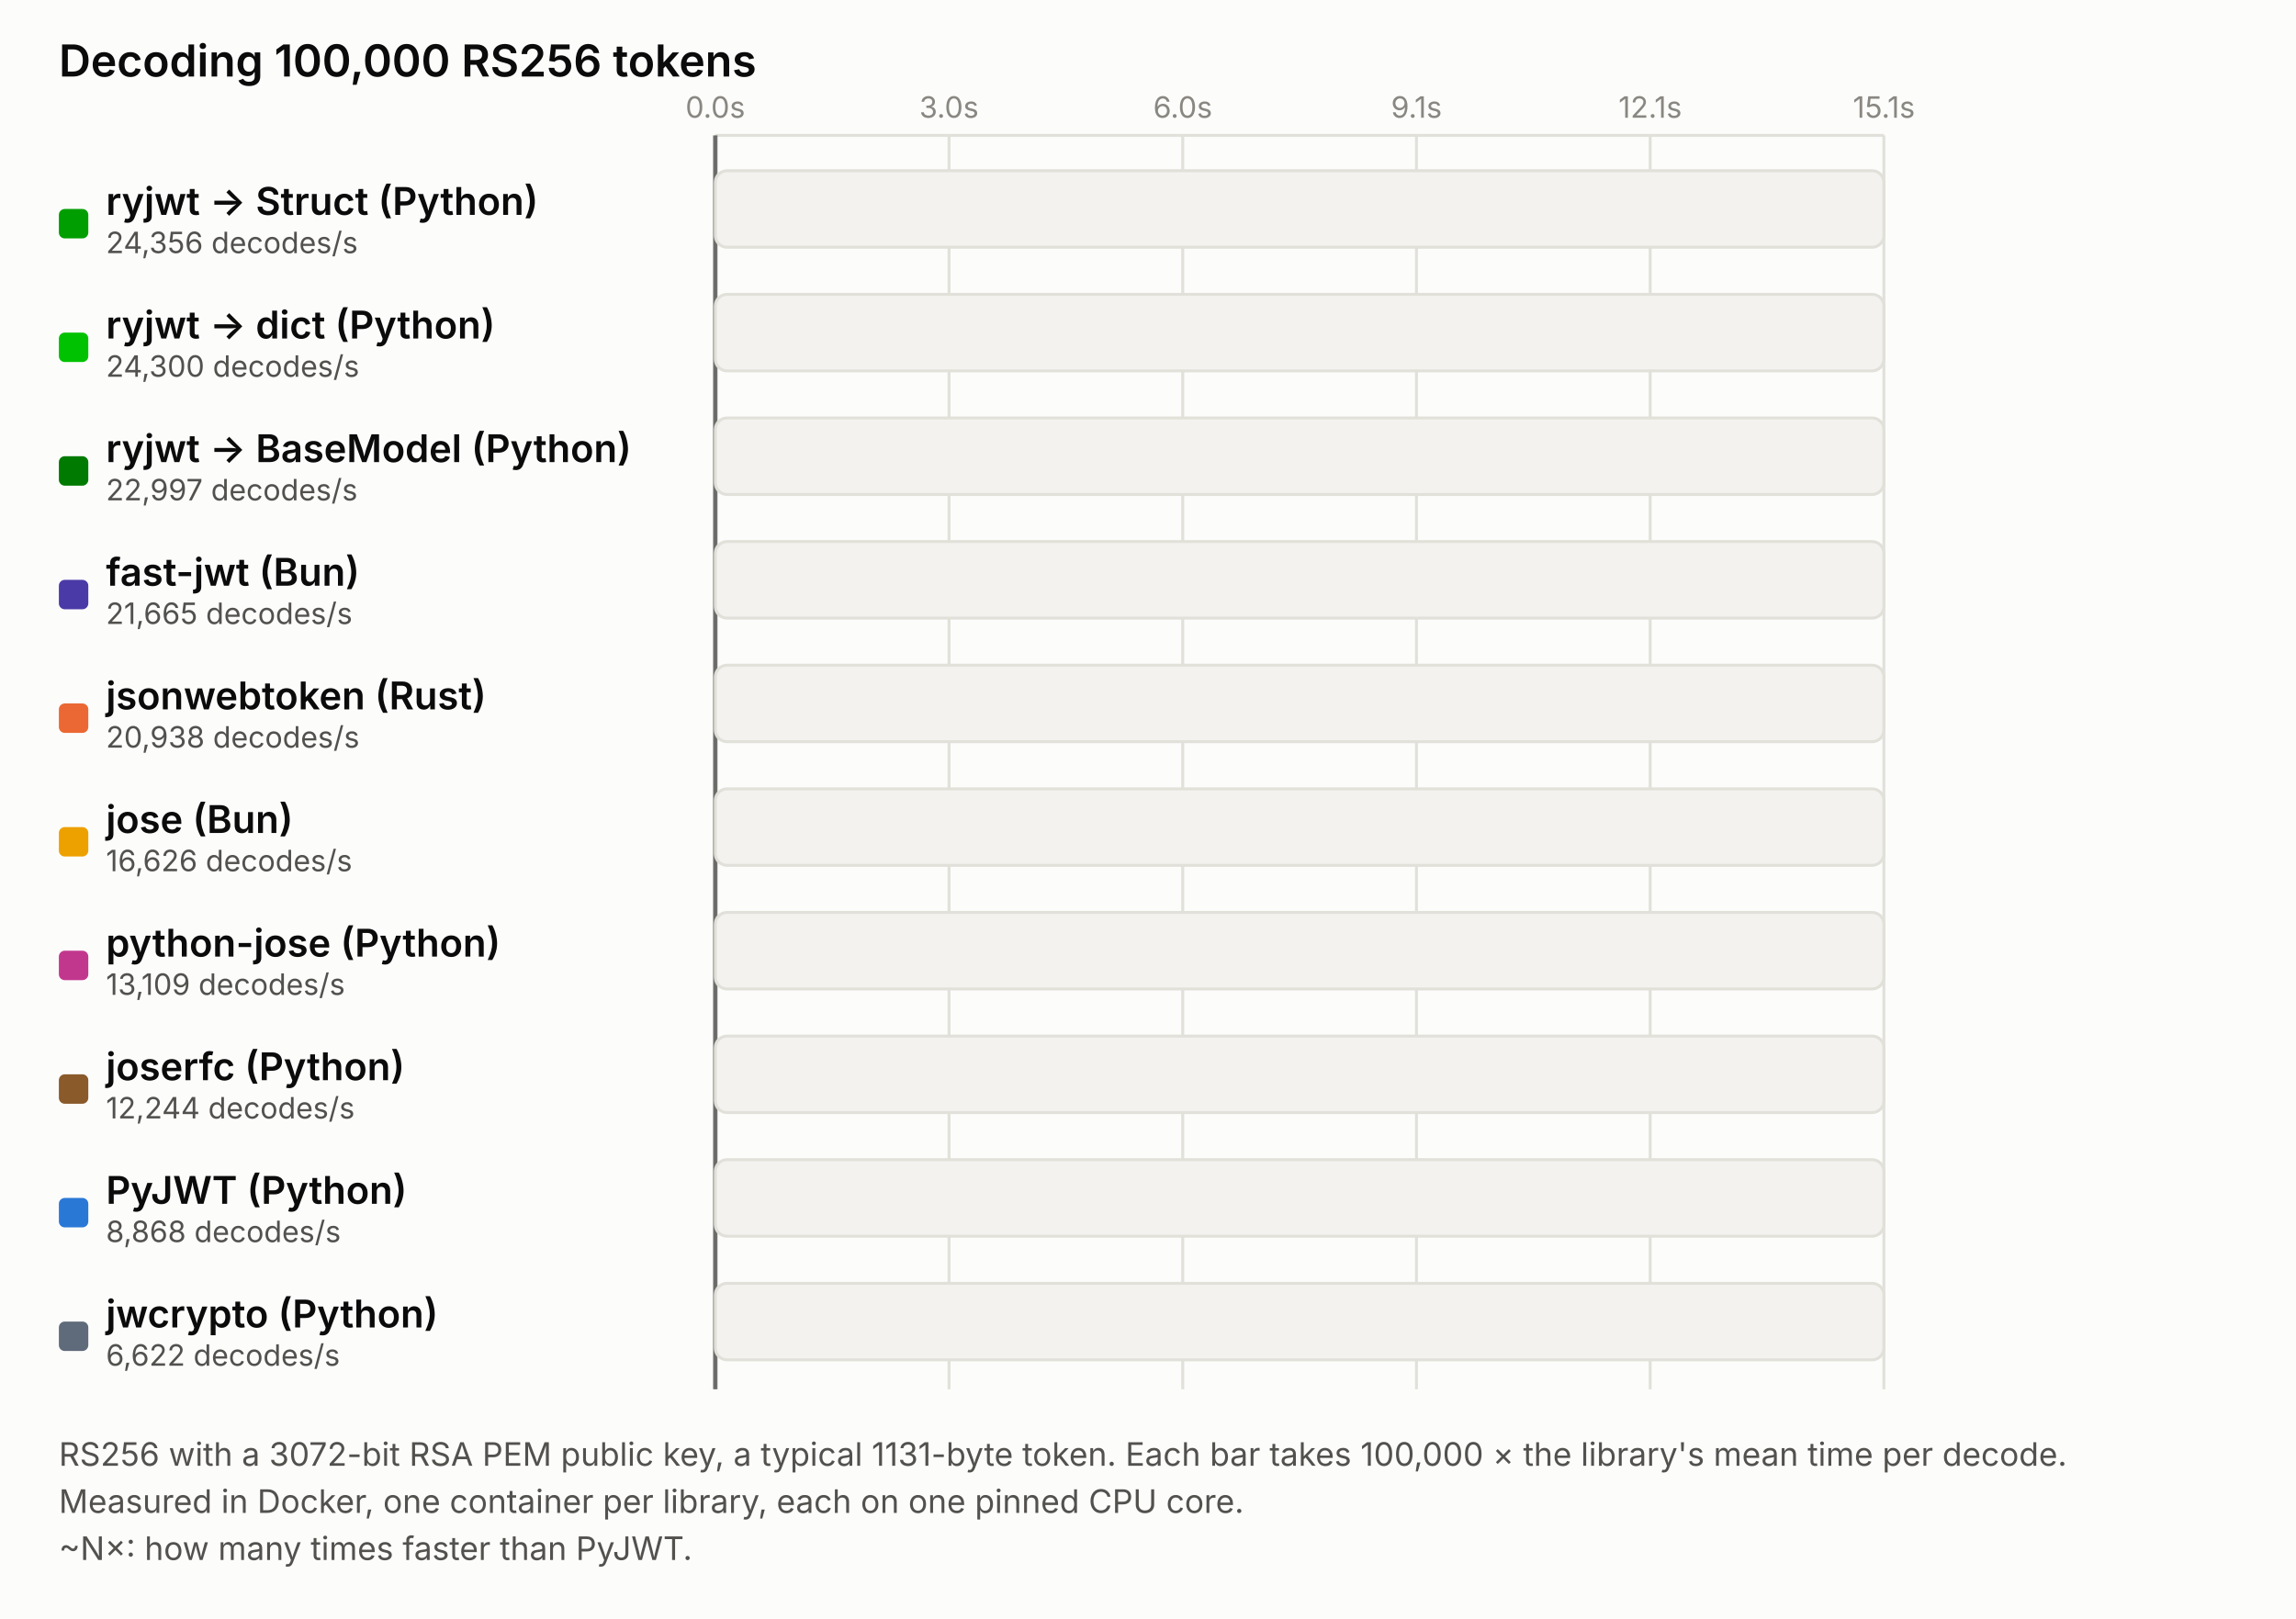
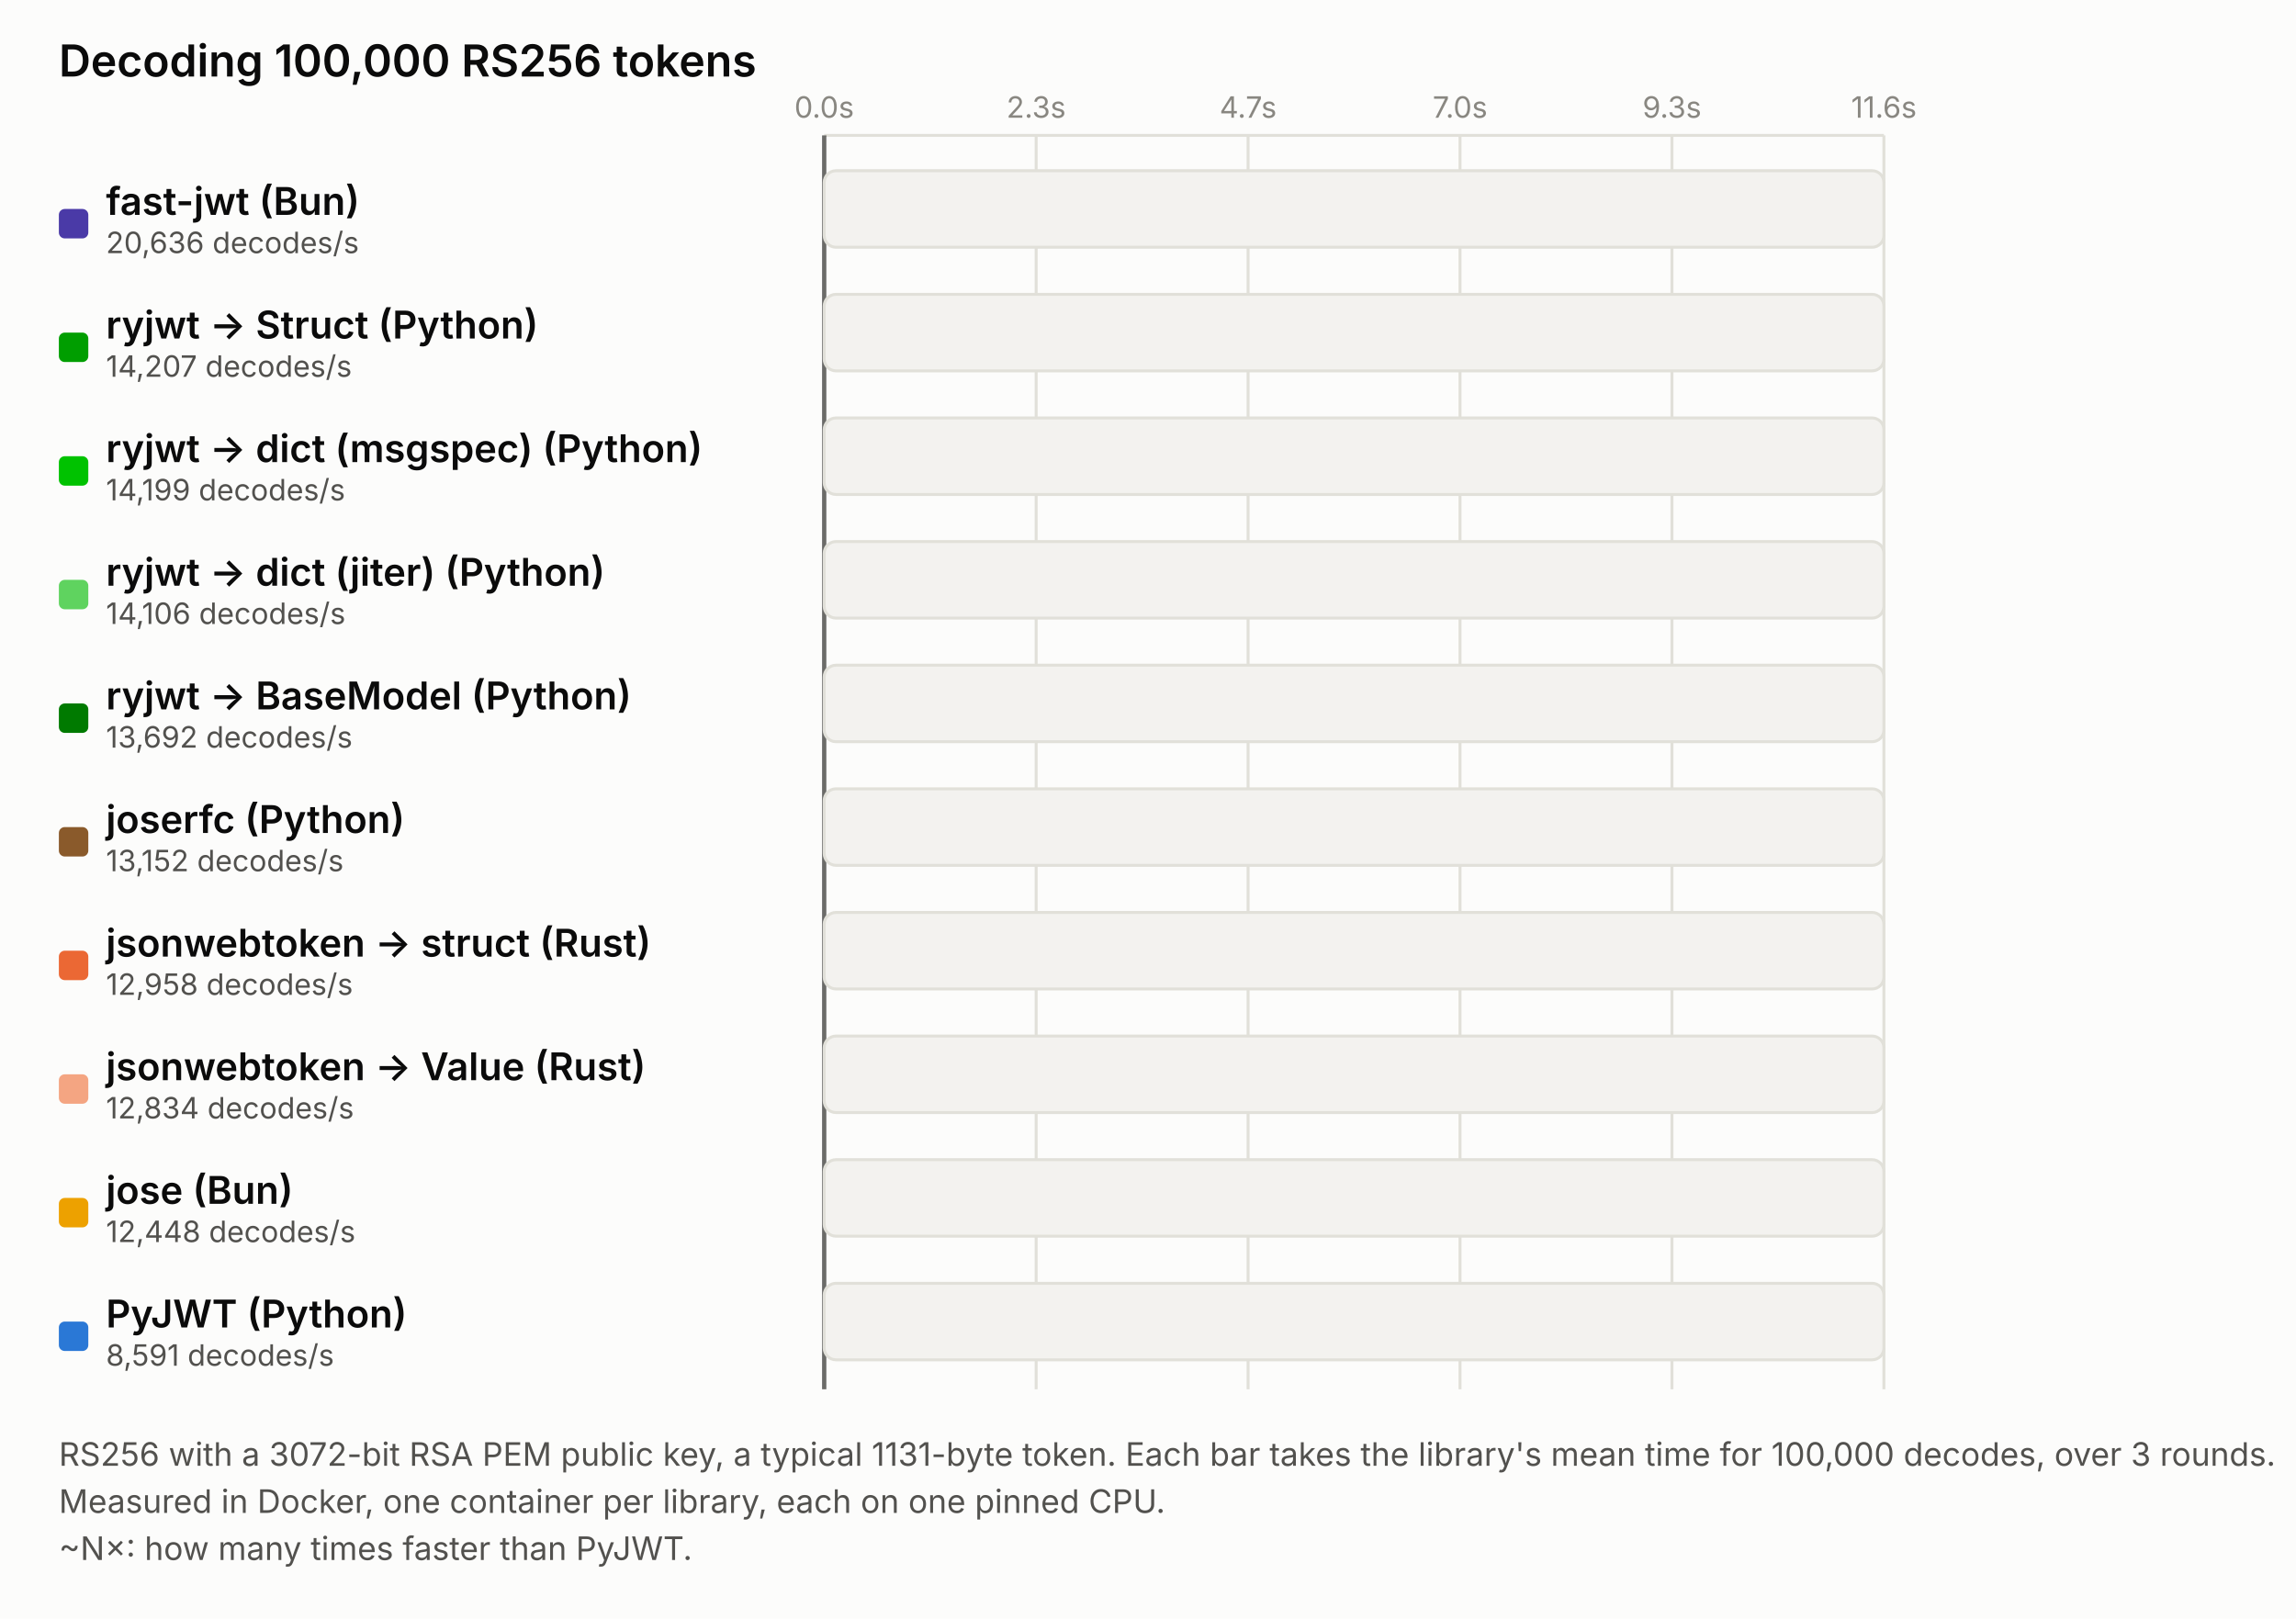
<svg xmlns="http://www.w3.org/2000/svg" width="780" height="550" viewBox="0 0 780 550">
  <style>
    text { font-family: system-ui, -apple-system, "Segoe UI", sans-serif; }
    .title { font-size: 15px; fill: #0b0b0b; font-weight: 600; }
    .tick { font-size: 10px; fill: #898781; }
    .name { font-size: 13px; fill: #0b0b0b; font-weight: 600; }
    .rate { font-size: 10px; fill: #52514e; }
    .caption { font-size: 11px; fill: #52514e; }
    .badge { font-size: 12px; font-weight: 700; }
    .speedup { font-size: 11px; font-weight: 600; fill: #52514e; }
    .track { fill: #f3f2ef; stroke: #e1e0d9; }
    .grid { stroke: #e1e0d9; stroke-width: 1; }
    .playhead { stroke: #0b0b0b; stroke-width: 1.5; opacity: 0.55; }

-     /* One 18.102s loop: the race runs for the first 83.427%
-        (15.102s, the slowest library's time), then every bar holds
+     /* One 14.641s loop: the race runs for the first 79.509%
+        (11.641s, the slowest library's time), then every bar holds
       for 3s, so the finish times can be read, before it restarts. */
-     #playhead { animation: playhead 18.102s linear infinite; }
-     #bar-ryjwt-msgspec { animation: fill-ryjwt-msgspec 18.102s linear infinite; }
-     #badge-ryjwt-msgspec { animation: show-ryjwt-msgspec 18.102s step-end infinite; }
-     @keyframes fill-ryjwt-msgspec { 0% { width: 0; } 22.682% { width: 397px; } 100% { width: 397px; } }
-     @keyframes show-ryjwt-msgspec { 0% { opacity: 0; } 22.682% { opacity: 1; } 100% { opacity: 1; } }
-     #bar-ryjwt { animation: fill-ryjwt 18.102s linear infinite; }
-     #badge-ryjwt { animation: show-ryjwt 18.102s step-end infinite; }
-     @keyframes fill-ryjwt { 0% { width: 0; } 22.734% { width: 397px; } 100% { width: 397px; } }
-     @keyframes show-ryjwt { 0% { opacity: 0; } 22.734% { opacity: 1; } 100% { opacity: 1; } }
-     #bar-ryjwt-pydantic { animation: fill-ryjwt-pydantic 18.102s linear infinite; }
-     #badge-ryjwt-pydantic { animation: show-ryjwt-pydantic 18.102s step-end infinite; }
-     @keyframes fill-ryjwt-pydantic { 0% { width: 0; } 24.023% { width: 397px; } 100% { width: 397px; } }
-     @keyframes show-ryjwt-pydantic { 0% { opacity: 0; } 24.023% { opacity: 1; } 100% { opacity: 1; } }
-     #bar-fast-jwt { animation: fill-fast-jwt 18.102s linear infinite; }
-     #badge-fast-jwt { animation: show-fast-jwt 18.102s step-end infinite; }
-     @keyframes fill-fast-jwt { 0% { width: 0; } 25.499% { width: 397px; } 100% { width: 397px; } }
-     @keyframes show-fast-jwt { 0% { opacity: 0; } 25.499% { opacity: 1; } 100% { opacity: 1; } }
-     #bar-jsonwebtoken { animation: fill-jsonwebtoken 18.102s linear infinite; }
-     #badge-jsonwebtoken { animation: show-jsonwebtoken 18.102s step-end infinite; }
-     @keyframes fill-jsonwebtoken { 0% { width: 0; } 26.384% { width: 397px; } 100% { width: 397px; } }
-     @keyframes show-jsonwebtoken { 0% { opacity: 0; } 26.384% { opacity: 1; } 100% { opacity: 1; } }
-     #bar-jose { animation: fill-jose 18.102s linear infinite; }
-     #badge-jose { animation: show-jose 18.102s step-end infinite; }
-     @keyframes fill-jose { 0% { width: 0; } 33.227% { width: 397px; } 100% { width: 397px; } }
-     @keyframes show-jose { 0% { opacity: 0; } 33.227% { opacity: 1; } 100% { opacity: 1; } }
-     #bar-python-jose { animation: fill-python-jose 18.102s linear infinite; }
-     #badge-python-jose { animation: show-python-jose 18.102s step-end infinite; }
-     @keyframes fill-python-jose { 0% { width: 0; } 42.140% { width: 397px; } 100% { width: 397px; } }
-     @keyframes show-python-jose { 0% { opacity: 0; } 42.140% { opacity: 1; } 100% { opacity: 1; } }
-     #bar-joserfc { animation: fill-joserfc 18.102s linear infinite; }
-     #badge-joserfc { animation: show-joserfc 18.102s step-end infinite; }
-     @keyframes fill-joserfc { 0% { width: 0; } 45.119% { width: 397px; } 100% { width: 397px; } }
-     @keyframes show-joserfc { 0% { opacity: 0; } 45.119% { opacity: 1; } 100% { opacity: 1; } }
-     #bar-pyjwt { animation: fill-pyjwt 18.102s linear infinite; }
-     #badge-pyjwt { animation: show-pyjwt 18.102s step-end infinite; }
-     @keyframes fill-pyjwt { 0% { width: 0; } 62.299% { width: 397px; } 100% { width: 397px; } }
-     @keyframes show-pyjwt { 0% { opacity: 0; } 62.299% { opacity: 1; } 100% { opacity: 1; } }
-     #bar-jwcrypto { animation: fill-jwcrypto 18.102s linear infinite; }
-     #badge-jwcrypto { animation: show-jwcrypto 18.102s step-end infinite; }
-     @keyframes fill-jwcrypto { 0% { width: 0; } 83.427% { width: 397px; } 100% { width: 397px; } }
-     @keyframes show-jwcrypto { 0% { opacity: 0; } 83.427% { opacity: 1; } 100% { opacity: 1; } }
+     #playhead { animation: playhead 14.641s linear infinite; }
+     #bar-fast-jwt { animation: fill-fast-jwt 14.641s linear infinite; }
+     #badge-fast-jwt { animation: show-fast-jwt 14.641s step-end infinite; }
+     @keyframes fill-fast-jwt { 0% { width: 0; } 33.099% { width: 360px; } 100% { width: 360px; } }
+     @keyframes show-fast-jwt { 0% { opacity: 0; } 33.099% { opacity: 1; } 100% { opacity: 1; } }
+     #bar-ryjwt-msgspec { animation: fill-ryjwt-msgspec 14.641s linear infinite; }
+     #badge-ryjwt-msgspec { animation: show-ryjwt-msgspec 14.641s step-end infinite; }
+     @keyframes fill-ryjwt-msgspec { 0% { width: 0; } 48.076% { width: 360px; } 100% { width: 360px; } }
+     @keyframes show-ryjwt-msgspec { 0% { opacity: 0; } 48.076% { opacity: 1; } 100% { opacity: 1; } }
+     #bar-ryjwt { animation: fill-ryjwt 14.641s linear infinite; }
+     #badge-ryjwt { animation: show-ryjwt 14.641s step-end infinite; }
+     @keyframes fill-ryjwt { 0% { width: 0; } 48.104% { width: 360px; } 100% { width: 360px; } }
+     @keyframes show-ryjwt { 0% { opacity: 0; } 48.104% { opacity: 1; } 100% { opacity: 1; } }
+     #bar-ryjwt-jiter { animation: fill-ryjwt-jiter 14.641s linear infinite; }
+     #badge-ryjwt-jiter { animation: show-ryjwt-jiter 14.641s step-end infinite; }
+     @keyframes fill-ryjwt-jiter { 0% { width: 0; } 48.423% { width: 360px; } 100% { width: 360px; } }
+     @keyframes show-ryjwt-jiter { 0% { opacity: 0; } 48.423% { opacity: 1; } 100% { opacity: 1; } }
+     #bar-ryjwt-pydantic { animation: fill-ryjwt-pydantic 14.641s linear infinite; }
+     #badge-ryjwt-pydantic { animation: show-ryjwt-pydantic 14.641s step-end infinite; }
+     @keyframes fill-ryjwt-pydantic { 0% { width: 0; } 49.885% { width: 360px; } 100% { width: 360px; } }
+     @keyframes show-ryjwt-pydantic { 0% { opacity: 0; } 49.885% { opacity: 1; } 100% { opacity: 1; } }
+     #bar-joserfc { animation: fill-joserfc 14.641s linear infinite; }
+     #badge-joserfc { animation: show-joserfc 14.641s step-end infinite; }
+     @keyframes fill-joserfc { 0% { width: 0; } 51.935% { width: 360px; } 100% { width: 360px; } }
+     @keyframes show-joserfc { 0% { opacity: 0; } 51.935% { opacity: 1; } 100% { opacity: 1; } }
+     #bar-jsonwebtoken-struct { animation: fill-jsonwebtoken-struct 14.641s linear infinite; }
+     #badge-jsonwebtoken-struct { animation: show-jsonwebtoken-struct 14.641s step-end infinite; }
+     @keyframes fill-jsonwebtoken-struct { 0% { width: 0; } 52.713% { width: 360px; } 100% { width: 360px; } }
+     @keyframes show-jsonwebtoken-struct { 0% { opacity: 0; } 52.713% { opacity: 1; } 100% { opacity: 1; } }
+     #bar-jsonwebtoken { animation: fill-jsonwebtoken 14.641s linear infinite; }
+     #badge-jsonwebtoken { animation: show-jsonwebtoken 14.641s step-end infinite; }
+     @keyframes fill-jsonwebtoken { 0% { width: 0; } 53.223% { width: 360px; } 100% { width: 360px; } }
+     @keyframes show-jsonwebtoken { 0% { opacity: 0; } 53.223% { opacity: 1; } 100% { opacity: 1; } }
+     #bar-jose { animation: fill-jose 14.641s linear infinite; }
+     #badge-jose { animation: show-jose 14.641s step-end infinite; }
+     @keyframes fill-jose { 0% { width: 0; } 54.872% { width: 360px; } 100% { width: 360px; } }
+     @keyframes show-jose { 0% { opacity: 0; } 54.872% { opacity: 1; } 100% { opacity: 1; } }
+     #bar-pyjwt { animation: fill-pyjwt 14.641s linear infinite; }
+     #badge-pyjwt { animation: show-pyjwt 14.641s step-end infinite; }
+     @keyframes fill-pyjwt { 0% { width: 0; } 79.509% { width: 360px; } 100% { width: 360px; } }
+     @keyframes show-pyjwt { 0% { opacity: 0; } 79.509% { opacity: 1; } 100% { opacity: 1; } }
    @keyframes playhead {
      0% { transform: translateX(0); }
-       83.427% { transform: translateX(397px); }
-       100% { transform: translateX(397px); }
+       79.509% { transform: translateX(360px); }
+       100% { transform: translateX(360px); }
    }
  </style>
  <rect width="780" height="550" fill="#fcfcfb" />
  <text x="20" y="26" class="title">Decoding 100,000 RS256 tokens</text>
  <g>
-     <line x1="243" y1="46" x2="640" y2="46" class="grid" />
-     <line x1="243.0" y1="46" x2="243.0" y2="472" class="grid" />
-     <text x="243.0" y="40" class="tick" text-anchor="middle">0.0s</text>
-     <line x1="322.4" y1="46" x2="322.4" y2="472" class="grid" />
-     <text x="322.4" y="40" class="tick" text-anchor="middle">3.0s</text>
-     <line x1="401.8" y1="46" x2="401.8" y2="472" class="grid" />
-     <text x="401.8" y="40" class="tick" text-anchor="middle">6.0s</text>
-     <line x1="481.2" y1="46" x2="481.2" y2="472" class="grid" />
-     <text x="481.2" y="40" class="tick" text-anchor="middle">9.1s</text>
-     <line x1="560.6" y1="46" x2="560.6" y2="472" class="grid" />
-     <text x="560.6" y="40" class="tick" text-anchor="middle">12.1s</text>
+     <line x1="280" y1="46" x2="640" y2="46" class="grid" />
+     <line x1="280.0" y1="46" x2="280.0" y2="472" class="grid" />
+     <text x="280.0" y="40" class="tick" text-anchor="middle">0.0s</text>
+     <line x1="352.0" y1="46" x2="352.0" y2="472" class="grid" />
+     <text x="352.0" y="40" class="tick" text-anchor="middle">2.3s</text>
+     <line x1="424.0" y1="46" x2="424.0" y2="472" class="grid" />
+     <text x="424.0" y="40" class="tick" text-anchor="middle">4.7s</text>
+     <line x1="496.0" y1="46" x2="496.0" y2="472" class="grid" />
+     <text x="496.0" y="40" class="tick" text-anchor="middle">7.0s</text>
+     <line x1="568.0" y1="46" x2="568.0" y2="472" class="grid" />
+     <text x="568.0" y="40" class="tick" text-anchor="middle">9.3s</text>
    <line x1="640.0" y1="46" x2="640.0" y2="472" class="grid" />
-     <text x="640.0" y="40" class="tick" text-anchor="middle">15.1s</text>
+     <text x="640.0" y="40" class="tick" text-anchor="middle">11.6s</text>
    <g id="playhead">
-       <line x1="243" y1="46" x2="243" y2="472" class="playhead" />
+       <line x1="280" y1="46" x2="280" y2="472" class="playhead" />
    </g>
  </g>
  <g>
-     <rect x="243" y="58" width="397" height="26" rx="4" class="track" />
-     <rect id="bar-ryjwt-msgspec" x="243" y="58" width="0" height="26" rx="4" fill="#009e00" />
-     <rect x="20" y="71.0" width="10" height="10" rx="2" fill="#009e00" />
-     <text x="36" y="73.0" class="name">ryjwt → Struct (Python)</text>
-     <text x="36" y="86.0" class="rate">24,356 decodes/s</text>
-     <g id="badge-ryjwt-msgspec" opacity="0">
-       <text x="650" y="80.0" class="badge" fill="#009e00">✓ 4.11s <tspan class="speedup">~2.7×</tspan>
+     <rect x="280" y="58" width="360" height="26" rx="4" class="track" />
+     <rect id="bar-fast-jwt" x="280" y="58" width="0" height="26" rx="4" fill="#4a3aa7" />
+     <rect x="20" y="71.0" width="10" height="10" rx="2" fill="#4a3aa7" />
+     <text x="36" y="73.0" class="name">fast-jwt (Bun)</text>
+     <text x="36" y="86.0" class="rate">20,636 decodes/s</text>
+     <g id="badge-fast-jwt" opacity="0">
+       <text x="650" y="80.0" class="badge" fill="#4a3aa7">✓ 4.85s <tspan class="speedup">~2.4×</tspan>
      </text>
    </g>
  </g>
  <g>
-     <rect x="243" y="100" width="397" height="26" rx="4" class="track" />
-     <rect id="bar-ryjwt" x="243" y="100" width="0" height="26" rx="4" fill="#00c200" />
-     <rect x="20" y="113.0" width="10" height="10" rx="2" fill="#00c200" />
-     <text x="36" y="115.0" class="name">ryjwt → dict (Python)</text>
-     <text x="36" y="128.0" class="rate">24,300 decodes/s</text>
-     <g id="badge-ryjwt" opacity="0">
-       <text x="650" y="122.0" class="badge" fill="#00c200">✓ 4.12s <tspan class="speedup">~2.7×</tspan>
+     <rect x="280" y="100" width="360" height="26" rx="4" class="track" />
+     <rect id="bar-ryjwt-msgspec" x="280" y="100" width="0" height="26" rx="4" fill="#009e00" />
+     <rect x="20" y="113.0" width="10" height="10" rx="2" fill="#009e00" />
+     <text x="36" y="115.0" class="name">ryjwt → Struct (Python)</text>
+     <text x="36" y="128.0" class="rate">14,207 decodes/s</text>
+     <g id="badge-ryjwt-msgspec" opacity="0">
+       <text x="650" y="122.0" class="badge" fill="#009e00">✓ 7.04s <tspan class="speedup">~1.7×</tspan>
      </text>
    </g>
  </g>
  <g>
-     <rect x="243" y="142" width="397" height="26" rx="4" class="track" />
-     <rect id="bar-ryjwt-pydantic" x="243" y="142" width="0" height="26" rx="4" fill="#007a00" />
-     <rect x="20" y="155.0" width="10" height="10" rx="2" fill="#007a00" />
-     <text x="36" y="157.0" class="name">ryjwt → BaseModel (Python)</text>
-     <text x="36" y="170.0" class="rate">22,997 decodes/s</text>
-     <g id="badge-ryjwt-pydantic" opacity="0">
-       <text x="650" y="164.0" class="badge" fill="#007a00">✓ 4.35s <tspan class="speedup">~2.6×</tspan>
+     <rect x="280" y="142" width="360" height="26" rx="4" class="track" />
+     <rect id="bar-ryjwt" x="280" y="142" width="0" height="26" rx="4" fill="#00c200" />
+     <rect x="20" y="155.0" width="10" height="10" rx="2" fill="#00c200" />
+     <text x="36" y="157.0" class="name">ryjwt → dict (msgspec) (Python)</text>
+     <text x="36" y="170.0" class="rate">14,199 decodes/s</text>
+     <g id="badge-ryjwt" opacity="0">
+       <text x="650" y="164.0" class="badge" fill="#00c200">✓ 7.04s <tspan class="speedup">~1.7×</tspan>
      </text>
    </g>
  </g>
  <g>
-     <rect x="243" y="184" width="397" height="26" rx="4" class="track" />
-     <rect id="bar-fast-jwt" x="243" y="184" width="0" height="26" rx="4" fill="#4a3aa7" />
-     <rect x="20" y="197.0" width="10" height="10" rx="2" fill="#4a3aa7" />
-     <text x="36" y="199.0" class="name">fast-jwt (Bun)</text>
-     <text x="36" y="212.0" class="rate">21,665 decodes/s</text>
-     <g id="badge-fast-jwt" opacity="0">
-       <text x="650" y="206.0" class="badge" fill="#4a3aa7">✓ 4.62s <tspan class="speedup">~2.4×</tspan>
+     <rect x="280" y="184" width="360" height="26" rx="4" class="track" />
+     <rect id="bar-ryjwt-jiter" x="280" y="184" width="0" height="26" rx="4" fill="#5fd35f" />
+     <rect x="20" y="197.0" width="10" height="10" rx="2" fill="#5fd35f" />
+     <text x="36" y="199.0" class="name">ryjwt → dict (jiter) (Python)</text>
+     <text x="36" y="212.0" class="rate">14,106 decodes/s</text>
+     <g id="badge-ryjwt-jiter" opacity="0">
+       <text x="650" y="206.0" class="badge" fill="#5fd35f">✓ 7.09s <tspan class="speedup">~1.6×</tspan>
      </text>
    </g>
  </g>
  <g>
-     <rect x="243" y="226" width="397" height="26" rx="4" class="track" />
-     <rect id="bar-jsonwebtoken" x="243" y="226" width="0" height="26" rx="4" fill="#eb6834" />
-     <rect x="20" y="239.0" width="10" height="10" rx="2" fill="#eb6834" />
-     <text x="36" y="241.0" class="name">jsonwebtoken (Rust)</text>
-     <text x="36" y="254.0" class="rate">20,938 decodes/s</text>
-     <g id="badge-jsonwebtoken" opacity="0">
-       <text x="650" y="248.0" class="badge" fill="#eb6834">✓ 4.78s <tspan class="speedup">~2.4×</tspan>
+     <rect x="280" y="226" width="360" height="26" rx="4" class="track" />
+     <rect id="bar-ryjwt-pydantic" x="280" y="226" width="0" height="26" rx="4" fill="#007a00" />
+     <rect x="20" y="239.0" width="10" height="10" rx="2" fill="#007a00" />
+     <text x="36" y="241.0" class="name">ryjwt → BaseModel (Python)</text>
+     <text x="36" y="254.0" class="rate">13,692 decodes/s</text>
+     <g id="badge-ryjwt-pydantic" opacity="0">
+       <text x="650" y="248.0" class="badge" fill="#007a00">✓ 7.30s <tspan class="speedup">~1.6×</tspan>
      </text>
    </g>
  </g>
  <g>
-     <rect x="243" y="268" width="397" height="26" rx="4" class="track" />
-     <rect id="bar-jose" x="243" y="268" width="0" height="26" rx="4" fill="#eda100" />
-     <rect x="20" y="281.0" width="10" height="10" rx="2" fill="#eda100" />
-     <text x="36" y="283.0" class="name">jose (Bun)</text>
-     <text x="36" y="296.0" class="rate">16,626 decodes/s</text>
-     <g id="badge-jose" opacity="0">
-       <text x="650" y="290.0" class="badge" fill="#eda100">✓ 6.01s <tspan class="speedup">~1.9×</tspan>
+     <rect x="280" y="268" width="360" height="26" rx="4" class="track" />
+     <rect id="bar-joserfc" x="280" y="268" width="0" height="26" rx="4" fill="#8a5a2b" />
+     <rect x="20" y="281.0" width="10" height="10" rx="2" fill="#8a5a2b" />
+     <text x="36" y="283.0" class="name">joserfc (Python)</text>
+     <text x="36" y="296.0" class="rate">13,152 decodes/s</text>
+     <g id="badge-joserfc" opacity="0">
+       <text x="650" y="290.0" class="badge" fill="#8a5a2b">✓ 7.60s <tspan class="speedup">~1.5×</tspan>
      </text>
    </g>
  </g>
  <g>
-     <rect x="243" y="310" width="397" height="26" rx="4" class="track" />
-     <rect id="bar-python-jose" x="243" y="310" width="0" height="26" rx="4" fill="#c2378e" />
-     <rect x="20" y="323.0" width="10" height="10" rx="2" fill="#c2378e" />
-     <text x="36" y="325.0" class="name">python-jose (Python)</text>
-     <text x="36" y="338.0" class="rate">13,109 decodes/s</text>
-     <g id="badge-python-jose" opacity="0">
-       <text x="650" y="332.0" class="badge" fill="#c2378e">✓ 7.63s <tspan class="speedup">~1.5×</tspan>
+     <rect x="280" y="310" width="360" height="26" rx="4" class="track" />
+     <rect id="bar-jsonwebtoken-struct" x="280" y="310" width="0" height="26" rx="4" fill="#eb6834" />
+     <rect x="20" y="323.0" width="10" height="10" rx="2" fill="#eb6834" />
+     <text x="36" y="325.0" class="name">jsonwebtoken → struct (Rust)</text>
+     <text x="36" y="338.0" class="rate">12,958 decodes/s</text>
+     <g id="badge-jsonwebtoken-struct" opacity="0">
+       <text x="650" y="332.0" class="badge" fill="#eb6834">✓ 7.72s <tspan class="speedup">~1.5×</tspan>
      </text>
    </g>
  </g>
  <g>
-     <rect x="243" y="352" width="397" height="26" rx="4" class="track" />
-     <rect id="bar-joserfc" x="243" y="352" width="0" height="26" rx="4" fill="#8a5a2b" />
-     <rect x="20" y="365.0" width="10" height="10" rx="2" fill="#8a5a2b" />
-     <text x="36" y="367.0" class="name">joserfc (Python)</text>
-     <text x="36" y="380.0" class="rate">12,244 decodes/s</text>
-     <g id="badge-joserfc" opacity="0">
-       <text x="650" y="374.0" class="badge" fill="#8a5a2b">✓ 8.17s <tspan class="speedup">~1.4×</tspan>
+     <rect x="280" y="352" width="360" height="26" rx="4" class="track" />
+     <rect id="bar-jsonwebtoken" x="280" y="352" width="0" height="26" rx="4" fill="#f4a582" />
+     <rect x="20" y="365.0" width="10" height="10" rx="2" fill="#f4a582" />
+     <text x="36" y="367.0" class="name">jsonwebtoken → Value (Rust)</text>
+     <text x="36" y="380.0" class="rate">12,834 decodes/s</text>
+     <g id="badge-jsonwebtoken" opacity="0">
+       <text x="650" y="374.0" class="badge" fill="#f4a582">✓ 7.79s <tspan class="speedup">~1.5×</tspan>
      </text>
    </g>
  </g>
  <g>
-     <rect x="243" y="394" width="397" height="26" rx="4" class="track" />
-     <rect id="bar-pyjwt" x="243" y="394" width="0" height="26" rx="4" fill="#2a78d6" />
-     <rect x="20" y="407.0" width="10" height="10" rx="2" fill="#2a78d6" />
-     <text x="36" y="409.0" class="name">PyJWT (Python)</text>
-     <text x="36" y="422.0" class="rate">8,868 decodes/s</text>
-     <g id="badge-pyjwt" opacity="0">
-       <text x="650" y="416.0" class="badge" fill="#2a78d6">✓ 11.28s <tspan class="speedup" />
+     <rect x="280" y="394" width="360" height="26" rx="4" class="track" />
+     <rect id="bar-jose" x="280" y="394" width="0" height="26" rx="4" fill="#eda100" />
+     <rect x="20" y="407.0" width="10" height="10" rx="2" fill="#eda100" />
+     <text x="36" y="409.0" class="name">jose (Bun)</text>
+     <text x="36" y="422.0" class="rate">12,448 decodes/s</text>
+     <g id="badge-jose" opacity="0">
+       <text x="650" y="416.0" class="badge" fill="#eda100">✓ 8.03s <tspan class="speedup">~1.4×</tspan>
      </text>
    </g>
  </g>
  <g>
-     <rect x="243" y="436" width="397" height="26" rx="4" class="track" />
-     <rect id="bar-jwcrypto" x="243" y="436" width="0" height="26" rx="4" fill="#5f6b7a" />
-     <rect x="20" y="449.0" width="10" height="10" rx="2" fill="#5f6b7a" />
-     <text x="36" y="451.0" class="name">jwcrypto (Python)</text>
-     <text x="36" y="464.0" class="rate">6,622 decodes/s</text>
-     <g id="badge-jwcrypto" opacity="0">
-       <text x="650" y="458.0" class="badge" fill="#5f6b7a">✓ 15.10s <tspan class="speedup">~0.7×</tspan>
+     <rect x="280" y="436" width="360" height="26" rx="4" class="track" />
+     <rect id="bar-pyjwt" x="280" y="436" width="0" height="26" rx="4" fill="#2a78d6" />
+     <rect x="20" y="449.0" width="10" height="10" rx="2" fill="#2a78d6" />
+     <text x="36" y="451.0" class="name">PyJWT (Python)</text>
+     <text x="36" y="464.0" class="rate">8,591 decodes/s</text>
+     <g id="badge-pyjwt" opacity="0">
+       <text x="650" y="458.0" class="badge" fill="#2a78d6">✓ 11.64s <tspan class="speedup" />
      </text>
    </g>
  </g>
-   <text x="20" y="498" class="caption">RS256 with a 3072-bit RSA PEM public key, a typical 1131-byte token. Each bar takes 100,000 × the library's mean time per decode.</text>
-   <text x="20" y="514" class="caption">Measured in Docker, one container per library, each on one pinned CPU core.</text>
+   <text x="20" y="498" class="caption">RS256 with a 3072-bit RSA PEM public key, a typical 1131-byte token. Each bar takes the library's mean time for 100,000 decodes, over 3 rounds.</text>
+   <text x="20" y="514" class="caption">Measured in Docker, one container per library, each on one pinned CPU.</text>
  <text x="20" y="530" class="caption">~N×: how many times faster than PyJWT.</text>
</svg>
